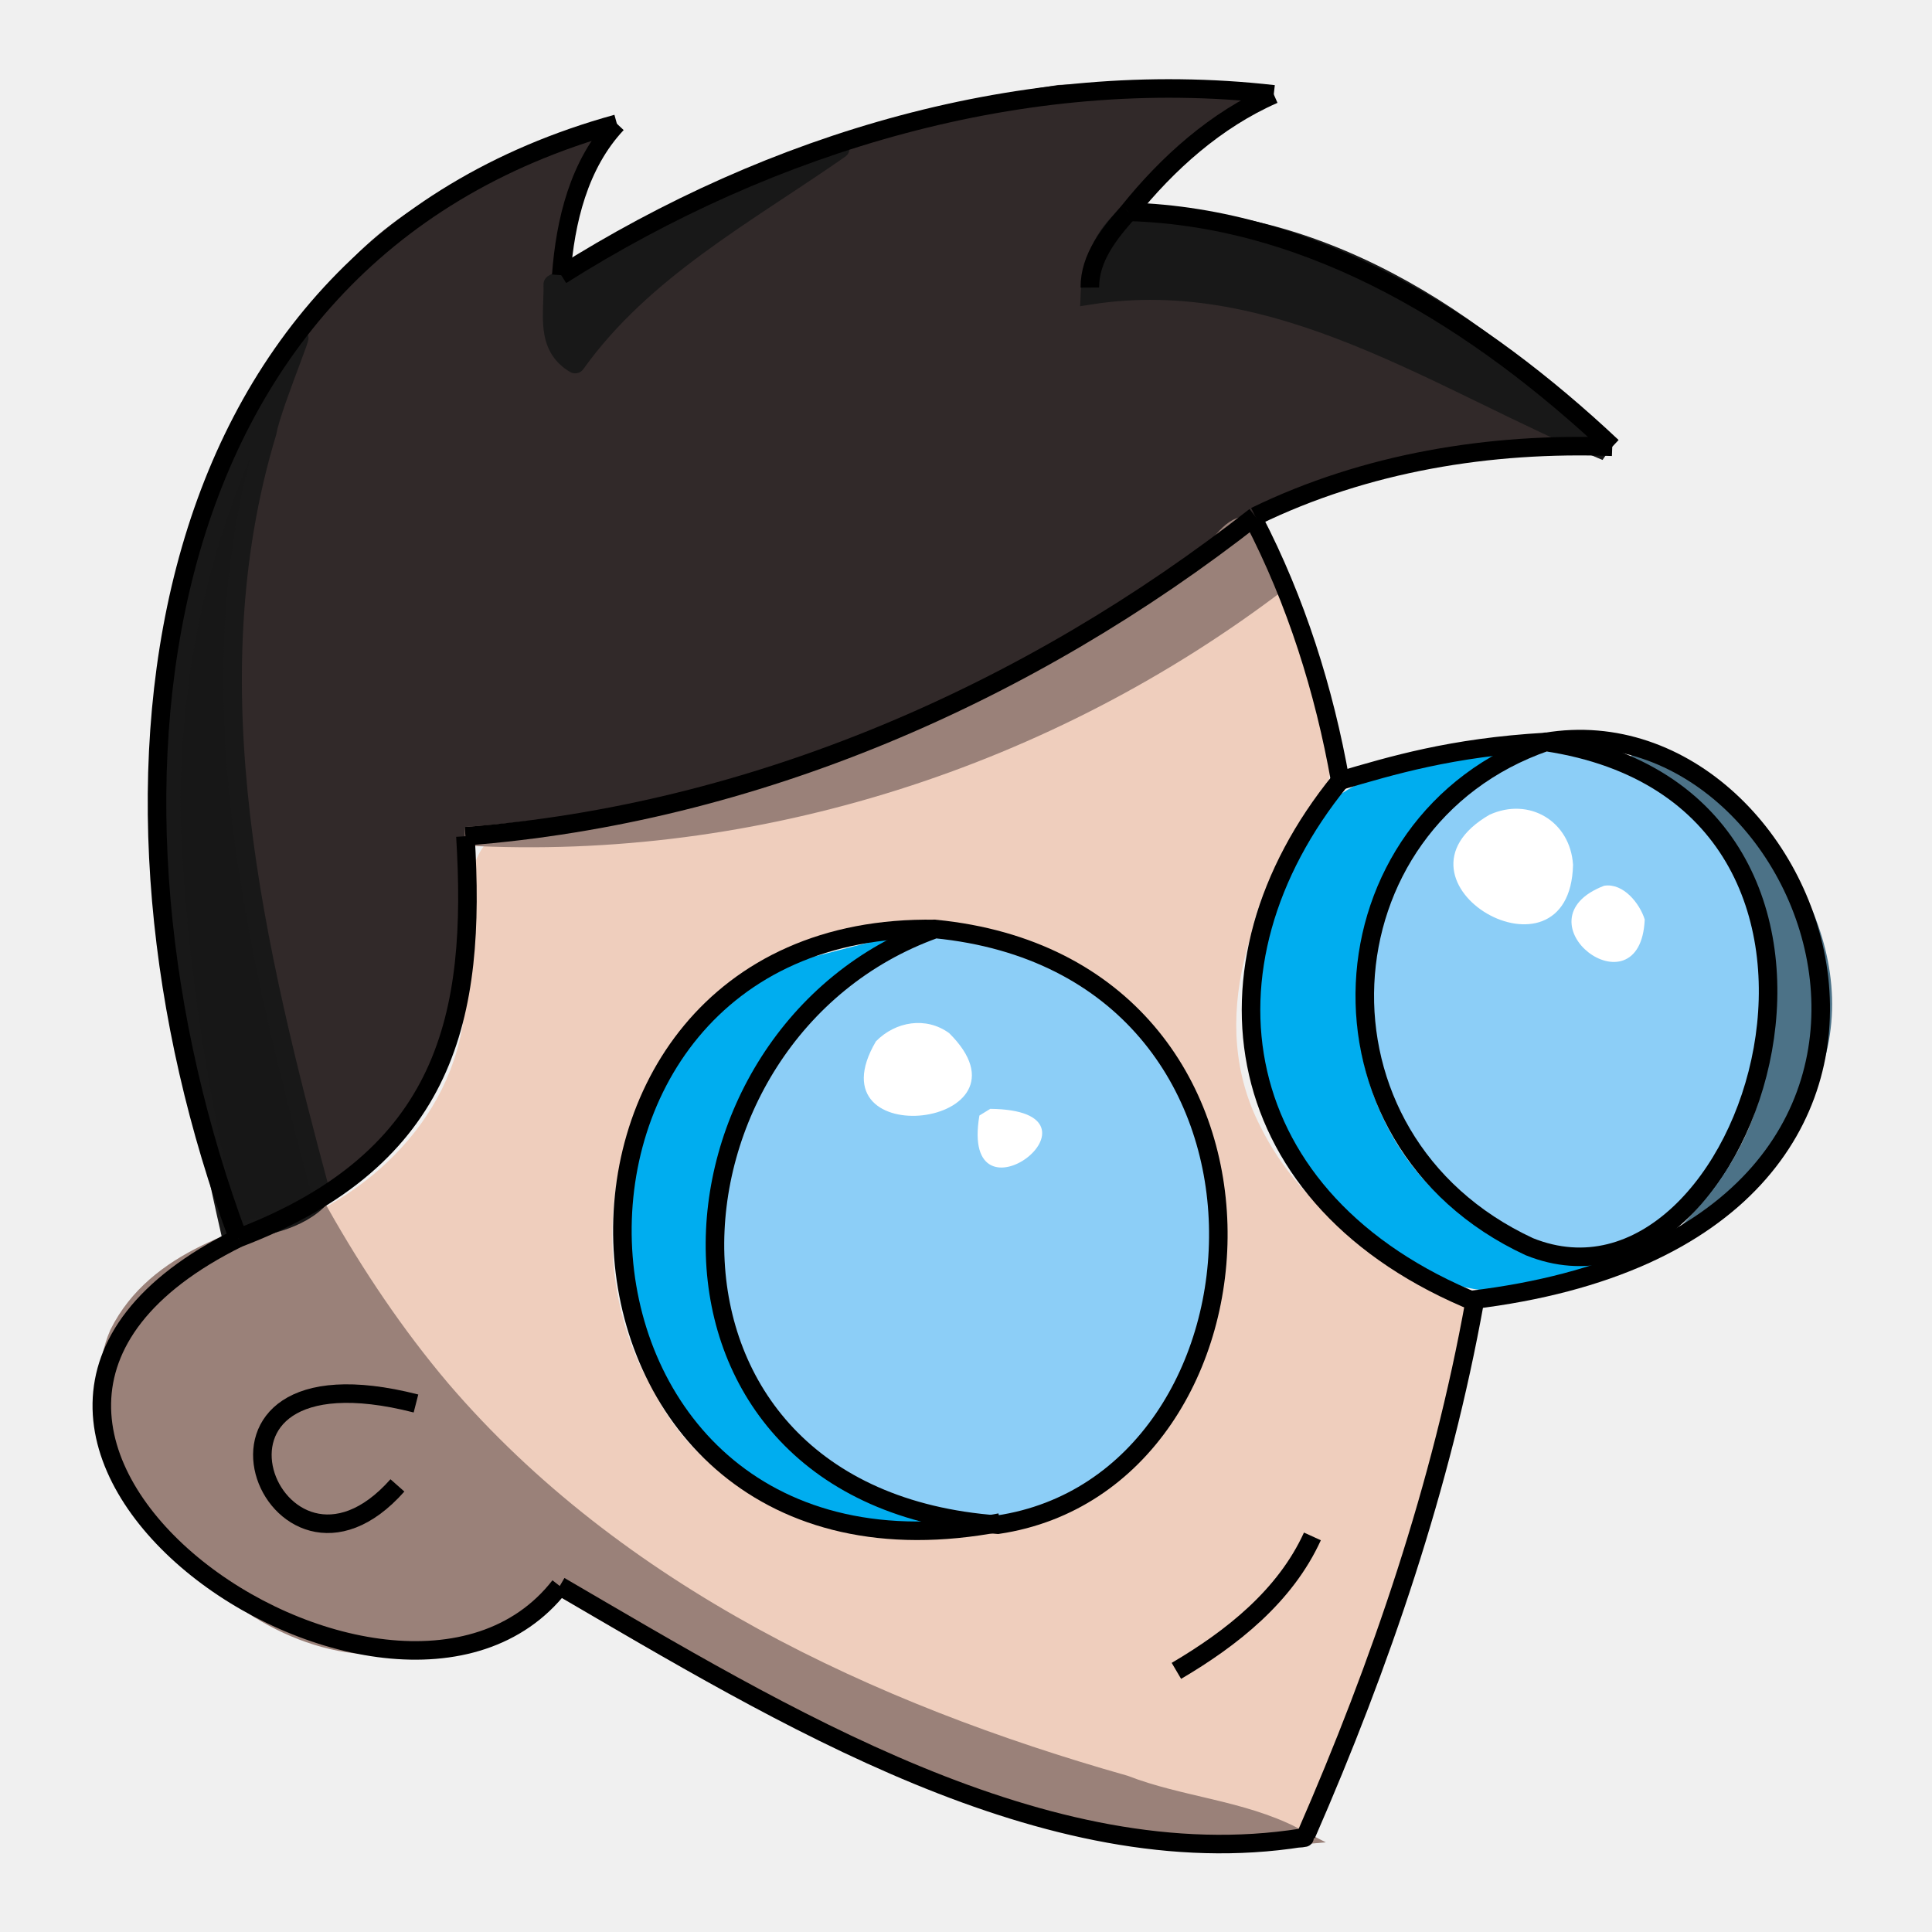
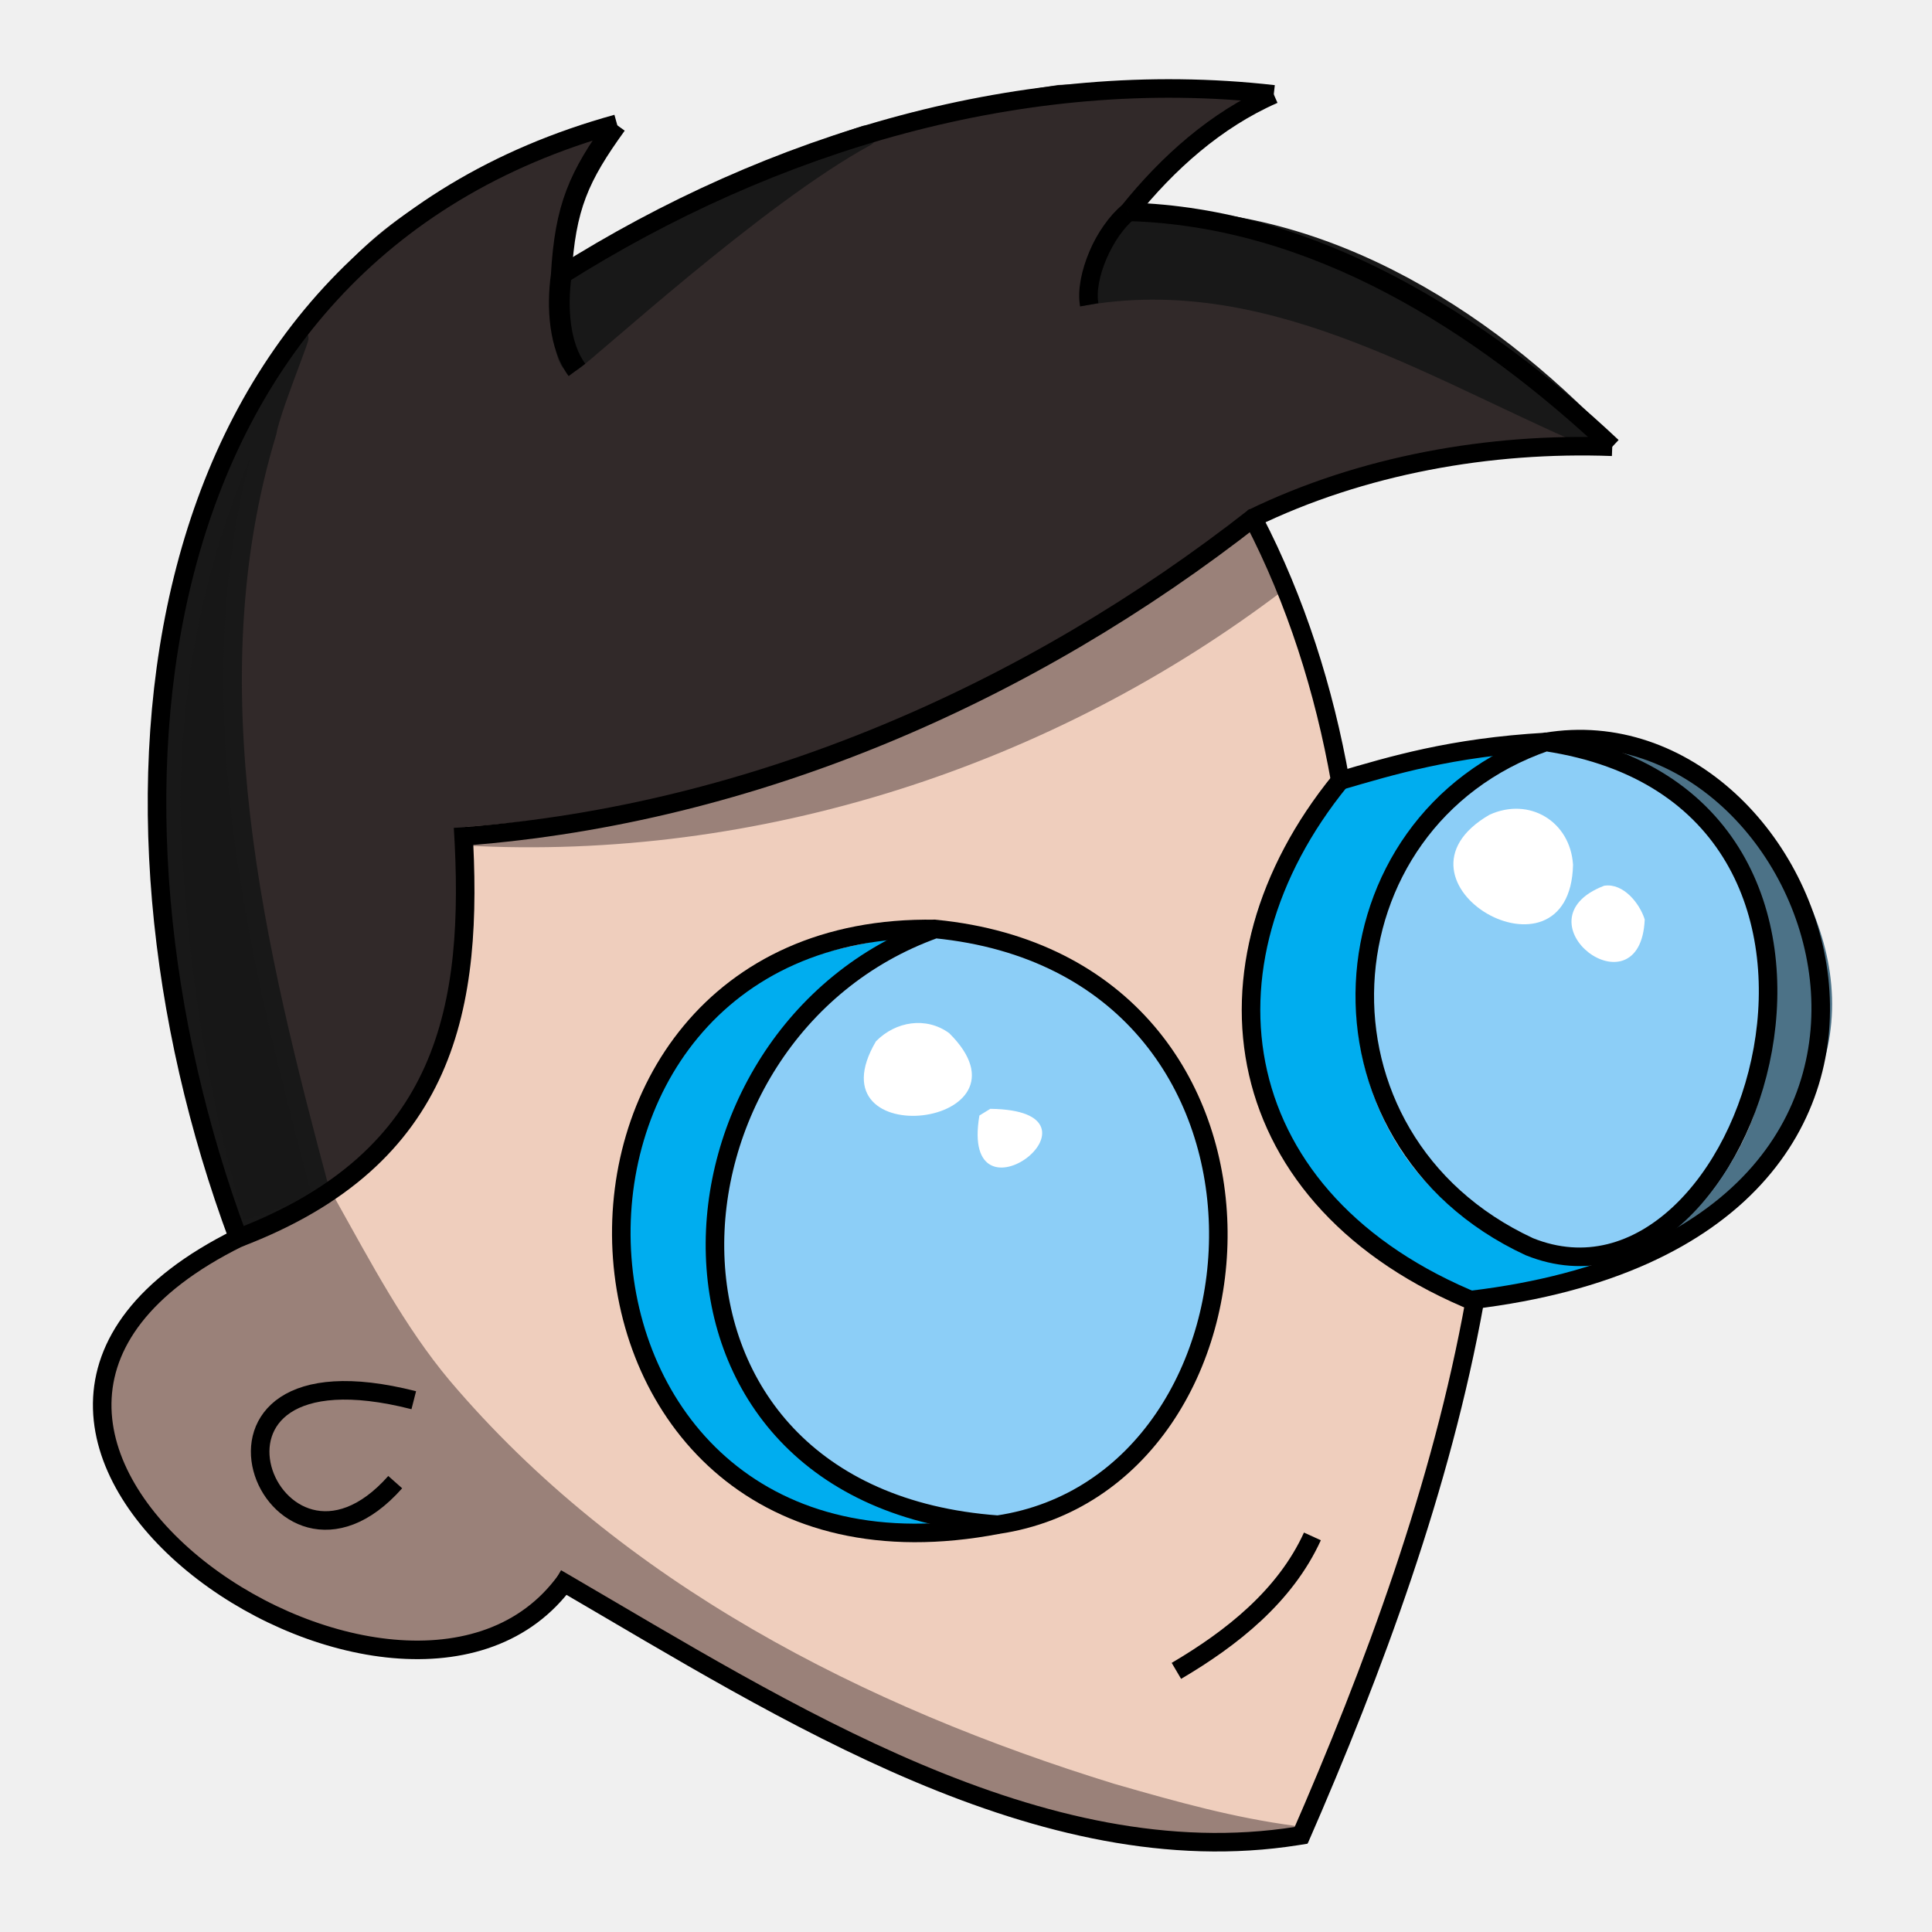
<svg xmlns="http://www.w3.org/2000/svg" height="400" width="400" viewBox="0 0 400 400">
  <path class="shade" style="fill:#312929;fill-opacity:1;fill-rule:nonzero;stroke:none;stroke-width:4" d="M 49.002,255.376 C 44.861,240.56 42.726,221.268 39.965,204.649 33.57,156.112 34.534,101.69 66.274,61.459 77.379,46.164 94.193,36.181 112.354,31.794 c 4.102,-0.683 16.44,-9.196 10.371,-0.208 -4.338,7.1 -13.694,34.169 1.478,20.591 29.165,-16.991 61.454,-29.524 94.865,-34.581 13.572,-0.813 27.012,1.747 40.494,2.901 -8.254,7.941 -19.611,13.36 -25.92,22.72 38.084,2.038 72.17,23.177 99.062,48.939 -6.851,2.376 -27.502,-0.526 -39.336,3.164 -17.324,1.424 -32.609,10.384 -46.287,20.537 -43.357,30.736 -94.299,52.049 -147.464,56.85 -6.662,6.47 -0.112,27.962 -5.257,39.667 -4.241,22.26 -23.144,39.272 -45.038,43.642 z" />
-   <path class="shade" style="fill:#efcebd;fill-opacity:1;fill-rule:nonzero;stroke:none;stroke-width:4" d="M 255.4,380.175 C 205.614,378.392 161.704,352.224 118.81,329.681 106.154,324.138 94.065,344.169 78.532,340.459 52.015,340.036 29.777,316.707 23.296,292.144 17.857,273.22 36.629,260.355 52.521,256.016 c 21.819,-5.972 41.416,-23.432 43.671,-46.914 3.293,-15.199 -6.564,-41.395 18.702,-37.844 37.543,-5.746 74.232,-17.627 106.476,-37.988 13.136,-3.372 30.047,-28.984 40.221,-18.984 5.077,16.633 20.375,36.275 11.3,53.193 -13.754,18.302 -23.236,43.982 -11.913,65.799 8.62,17.493 26.097,28.759 43.383,36.816 -8.005,36.004 -16.646,72.305 -31.806,106.056 -2.563,6.596 -11.838,2.785 -17.154,4.023 z m -1.28,-40 c 6.877,-3.802 19.38,-19.277 16.285,-21.26 -1.349,12.964 -26.345,21.396 -24.7,27.56 3.237,-1.423 5.496,-4.377 8.415,-6.3 z m -24.64,-34.56 c 30.435,-24.387 31.475,-77.289 -0.534,-100.824 -23.774,-21.236 -60.605,-14.538 -83.626,4.185 -19.833,20.233 -24.703,54.383 -10.021,78.955 12.352,25.095 43.767,33.379 69.63,28.776 9.348,-0.58 17.616,-5.015 24.552,-11.092 z m -148.479,4.48 c 2.228,-7.202 -18.741,13.698 -23.48,-0.52 -17.172,-22.978 16.973,-20.699 28.145,-19.675 -13.863,-5.569 -45.87,-4.518 -31.065,17.595 5.738,11.141 17.873,8.605 26.4,2.6 z" />
-   <path class="shade" style="fill:#00adef;fill-opacity:1;fill-rule:nonzero;stroke:none;stroke-width:4" d="m 324.84,264.976 c -16.388,6.383 -32.869,-0.314 -45.374,-11.401 -25.274,-18.872 -29.516,-60.803 -8.118,-83.952 10.426,-11.11 26.431,-12.869 40.693,-15.047 -11.603,9.147 -24.401,19.322 -28.531,34.534 -8.902,26.516 4.305,61.166 33.046,68.383 5.454,1.687 22.903,3.583 8.285,7.483 z" />
-   <path class="shade" style="fill:#00adef;fill-opacity:1;fill-rule:nonzero;stroke:none;stroke-width:4" d="m 175.081,315.856 c -30.471,-5.784 -53.217,-38.295 -46.109,-68.883 1.83,-21.247 13.694,-45.093 37.01,-48.248 6.331,-1.633 12.644,-3.335 19.02,-4.789 -15.841,9.989 -28.456,26.445 -35.14,43.906 -9.858,29.29 7.649,63.279 36.29,74.011 15.11,6.472 -7.868,4.438 -11.071,4.003 z" />
-   <path class="shade" style="fill:#4c7287;fill-opacity:1;fill-rule:nonzero;stroke:none;stroke-width:4" d="m 353.32,247.696 c 20.699,-24.011 16.019,-62.203 -5.44,-84.16 -9.912,-1.65 -16.299,-11.13 -1.6,-7.04 23.744,12.99 41.816,44.03 28.547,70.401 -5.151,12.635 -13.111,25.752 -27.165,29.236 -5.39,2.96 5.524,-7.282 5.658,-8.438 z" />
+   <path class="shade" style="fill:#efcebd;fill-opacity:1;fill-rule:nonzero;stroke:none;stroke-width:4" d="M 255.4,380.175 C 205.614,378.392 161.704,352.224 118.81,329.681 106.154,324.138 94.065,344.169 78.532,340.459 52.015,340.036 29.777,316.707 23.296,292.144 17.857,273.22 36.629,260.355 52.521,256.016 c 21.819,-5.972 36.854,-25.119 43.234,-47.101 3.293,-15.199 -9.618,-40.412 15.648,-36.861 37.543,-5.746 77.723,-18.423 109.967,-38.783 13.136,-3.372 30.047,-28.984 40.221,-18.984 5.077,16.633 21,36.65 11.3,53.193 -13.754,18.302 -18.986,44.107 -10.663,65.799 8.62,17.493 24.847,28.759 42.133,36.816 -8.005,36.004 -16.646,72.305 -31.806,106.056 -2.563,6.596 -11.838,2.785 -17.154,4.023 z m -1.28,-40 c 6.877,-3.802 19.38,-19.277 16.285,-21.26 -1.349,12.964 -26.345,21.396 -24.7,27.56 3.237,-1.423 5.496,-4.377 8.415,-6.3 z m -24.64,-34.56 c 30.435,-24.387 31.475,-77.289 -0.534,-100.824 -23.774,-21.236 -60.605,-14.538 -83.626,4.185 -19.833,20.233 -23.891,54.383 -10.021,78.955 12.352,25.095 43.767,33.379 69.63,28.776 9.348,-0.58 17.616,-5.015 24.552,-11.092 z m -148.479,4.48 c 2.228,-7.202 -18.741,13.698 -23.48,-0.52 -17.172,-22.978 16.973,-20.699 28.145,-19.675 -13.863,-5.569 -45.87,-4.518 -31.065,17.595 5.738,11.141 17.873,8.605 26.4,2.6 z" />
+   <path class="shade" style="fill:#00adef;fill-opacity:1;fill-rule:nonzero;stroke:none;stroke-width:4" d="m 323.161,265.241 c -16.263,6.664 -31.189,-0.579 -43.695,-11.666 -25.274,-18.872 -29.516,-60.803 -8.118,-83.952 7.174,-11.1 26.431,-12.869 40.693,-15.047 -11.603,9.147 -24.401,19.322 -28.531,34.534 -8.902,26.516 4.305,61.166 33.046,68.383 5.454,1.687 21.224,3.849 6.606,7.748 z" />
+   <path class="shade" style="fill:#00adef;fill-opacity:1;fill-rule:nonzero;stroke:none;stroke-width:4.028" d="m 175.752,315.856 c -30.902,-5.784 -53.971,-38.295 -46.762,-68.883 1.856,-21.247 13.887,-45.093 37.534,-48.248 6.509,-2.606 12.823,-3.335 19.289,-4.789 -16.066,9.989 -28.858,26.445 -35.637,43.906 -9.998,29.29 7.758,63.279 36.804,74.011 15.324,6.472 -7.979,4.438 -11.227,4.003 z" />
+   <path class="shade" style="fill:#4c7287;fill-opacity:1;fill-rule:nonzero;stroke:none;stroke-width:4" d="m 353.32,247.696 c 20.699,-24.011 16.019,-62.203 -5.44,-84.16 -9.912,-1.65 -20.365,-10.777 -1.6,-7.04 23.744,12.99 41.816,44.03 28.547,70.401 -5.151,12.635 -13.111,25.752 -27.165,29.236 -5.39,2.96 1.37,-4.719 5.658,-8.438 z" />
  <path class="shade" style="fill:#8ccef7;fill-opacity:1;fill-rule:nonzero;stroke:none;stroke-width:4" d="m 200.041,314.896 c -42.462,-3.829 -67.181,-59.07 -43.125,-93.84 11.643,-18.219 34.765,-34.32 56.769,-23.885 18.831,6.897 33.231,23.571 36.444,43.531 8.216,30.419 -10.23,69.477 -43.047,74.518 l -3.43,6.3e-4 z" />
  <path class="shade" style="fill:#8ccef7;fill-opacity:1;fill-rule:nonzero;stroke:none;stroke-width:4" d="m 324.84,259.536 c -28.124,-4.855 -48.649,-35.299 -41.378,-63.19 4.409,-19.568 20.609,-41.566 42.373,-41.1 26.713,4.897 44.724,32.19 41.018,58.623 -2.059,18.394 -11.459,40.062 -30.61,45.586 -3.777,0.5 -7.618,0.496 -11.403,0.081 z" />
  <path class="shade" style="fill:#ffffff;fill-opacity:1;fill-rule:nonzero;stroke:#ffffff;stroke-width:0.32;stroke-linecap:butt;stroke-linejoin:miter;stroke-miterlimit:4;stroke-dasharray:none;stroke-opacity:1" d="m 202.92,231.056 c -4.053,24.234 28.832,-0.968 2.155,-1.325 z" />
  <path class="shade" style="fill:#ffffff;fill-opacity:1;fill-rule:nonzero;stroke:#ffffff;stroke-width:0.32;stroke-linecap:butt;stroke-linejoin:miter;stroke-miterlimit:4;stroke-dasharray:none;stroke-opacity:1" d="m 181.481,215.696 c -13.623,23.232 34.21,17.448 14.93,-1.675 -4.72,-3.43 -10.936,-2.387 -14.93,1.675 z" />
  <path class="shade" style="fill:#ffffff;fill-opacity:1;fill-rule:nonzero;stroke:#ffffff;stroke-width:0.64;stroke-linecap:butt;stroke-linejoin:round;stroke-miterlimit:4;stroke-dasharray:none;stroke-opacity:1" d="m 332.2,183.697 c -18.085,6.988 7.09,26.071 8,6.72 -1.005,-3.203 -4.283,-7.294 -8,-6.72 z" />
  <path class="shade" style="fill:#ffffff;fill-opacity:1;fill-rule:nonzero;stroke:#ffffff;stroke-width:0.64;stroke-linecap:butt;stroke-linejoin:round;stroke-miterlimit:4;stroke-dasharray:none;stroke-opacity:1" d="m 308.52,168.977 c -23.165,13.481 16.224,36.198 16.84,10.08 -0.554,-8.752 -8.804,-13.746 -16.84,-10.08 z" />
-   <path class="shade" style="fill:#9a8179;fill-opacity:1;fill-rule:nonzero;stroke:#9a8179;stroke-width:3.84;stroke-linecap:butt;stroke-linejoin:miter;stroke-miterlimit:4;stroke-dasharray:none;stroke-opacity:1" d="m 66.282,251.216 c -15.336,4.764 -33.864,9.288 -41.68,24.899 -5.63,12.96 1.358,27.419 8.669,38.213 10.413,13.624 25.842,25.662 43.568,26.324 13.918,-0.016 27.042,-5.744 39.055,-12.288 38.9,22.655 79.197,46.853 124.908,51.608 8.944,0.896 17.975,0.978 26.928,0.157 -10.8,-5.522 -23.503,-6.248 -34.835,-10.639 C 180.115,354.544 127.641,330.071 91.358,287.676 81.815,276.406 73.548,264.059 66.282,251.216 Z" />
-   <path class="shade" style="fill:#171717;fill-opacity:1;fill-rule:nonzero;stroke:#181818;stroke-width:3.84;stroke-linecap:butt;stroke-linejoin:miter;stroke-miterlimit:4;stroke-dasharray:none;stroke-opacity:1" d="M 66.602,247.696 C 52.866,196.54 39.494,141.808 55.34,89.466 56.329,83.465 66.874,59.108 59.141,75.458 40.733,108.14 32.741,146.073 36.302,183.422 c 1.653,24.268 6.008,48.268 11.42,71.954 6.565,-1.562 14.108,-2.326 18.88,-7.68 z" />
-   <path class="shade" style="fill:#181818;fill-opacity:1;fill-rule:nonzero;stroke:#181818;stroke-width:4.16;stroke-linecap:butt;stroke-linejoin:round;stroke-miterlimit:4;stroke-dasharray:none;stroke-opacity:1" d="m 114.601,58.897 c 0.157,5.967 -1.643,12.705 4.48,16.32 13.935,-19.53 35.483,-31.039 54.72,-44.48 -14.405,5.05 -28.909,9.886 -41.747,18.353 -5.818,3.269 -11.635,6.538 -17.453,9.807 z" />
-   <path class="shade" style="fill:#181818;fill-opacity:1;fill-rule:nonzero;stroke:#181818;stroke-width:3.84;stroke-linecap:butt;stroke-linejoin:miter;stroke-miterlimit:4;stroke-dasharray:none;stroke-opacity:1" d="m 225.64,61.137 c 39.095,-6.126 72.624,18.124 106.88,32.32 -25.828,-27.354 -61.07,-50.535 -100.16,-48 -4.422,3.959 -6.501,9.861 -6.72,15.68 z" />
-   <path class="shade" style="fill:#9a8179;fill-opacity:1;fill-rule:nonzero;stroke:#9a8179;stroke-width:3.84;stroke-linecap:butt;stroke-linejoin:miter;stroke-miterlimit:4;stroke-dasharray:none;stroke-opacity:1" d="m 96.361,173.137 c 60.276,3.326 120.766,-16.234 168.639,-52.8 -3.073,-8.867 -5.965,-17.692 -13.995,-5.415 -43.385,35.783 -99.033,54.178 -154.644,58.215 z" />
+   <path class="shade" style="fill:#9a8179;fill-opacity:1;fill-rule:nonzero;stroke:#9a8179;stroke-width:3.82;stroke-linecap:butt;stroke-linejoin:miter;stroke-miterlimit:4;stroke-dasharray:none;stroke-opacity:1" d="m 67.87,249.375 c -15.179,4.764 -32.216,11.09 -39.952,26.7 -6.614,12.96 -5.505,28.242 6.208,37.612 10.307,13.623 25.579,25.662 43.124,26.323 13.776,-0.016 29.369,-5.244 39.757,-12.288 40.132,21.28 77.291,46.852 122.537,51.607 8.853,0.896 19.502,1.416 28.364,0.595 -12.89,-1.724 -24.305,-4.899 -37.785,-8.779 C 178.236,355.141 127.536,329.43 91.622,287.036 82.177,275.767 75.063,262.218 67.87,249.375 Z" />
+   <path class="shade" style="fill:#171717;fill-opacity:1;fill-rule:nonzero;stroke:#181818;stroke-width:3.84;stroke-linecap:butt;stroke-linejoin:miter;stroke-miterlimit:4;stroke-dasharray:none;stroke-opacity:1" d="M 66.602,247.696 C 52.866,196.54 39.494,141.808 55.34,89.466 56.329,83.465 66.874,59.108 59.141,75.458 40.733,108.14 32.741,146.073 36.302,183.422 c 1.653,24.268 6.494,50.301 12.834,71.38 6.565,-1.562 11.146,-3.165 17.466,-7.105 z" />
+   <path class="shade" style="fill:#181818;fill-opacity:1;fill-rule:nonzero;stroke:#181818;stroke-width:4.309;stroke-linecap:butt;stroke-linejoin:round;stroke-miterlimit:4;stroke-dasharray:none;stroke-opacity:1" d="m 116.175,59.061 c 0.169,5.947 0.398,13.665 2.077,15.773 2.984,-1.76 38.227,-34.358 60.961,-46.694 -15.506,5.033 -32.048,12.519 -45.867,20.959 z" />
+   <path class="shade" style="fill:#181818;fill-opacity:1;fill-rule:nonzero;stroke:#181818;stroke-width:3.84;stroke-linecap:butt;stroke-linejoin:miter;stroke-miterlimit:4;stroke-dasharray:none;stroke-opacity:1" d="M 225.64,61.137 C 264.735,55.011 298.447,77.96 332.703,92.156 306.875,64.802 271.45,42.922 232.36,45.457 c -4.422,3.959 -6.501,9.861 -6.72,15.68 z" />
+   <path class="shade" style="fill:#9a8179;fill-opacity:1;fill-rule:nonzero;stroke:#9a8179;stroke-width:3.84;stroke-linecap:butt;stroke-linejoin:miter;stroke-miterlimit:4;stroke-dasharray:none;stroke-opacity:1" d="m 96.361,173.137 c 60.276,3.326 120.766,-16.234 168.639,-52.8 -3.073,-8.867 -5.59,-17.254 -13.62,-4.978 -43.385,35.783 -99.408,53.74 -155.019,57.778 z" />
  <path class="line" style="fill:none;stroke:#000000;stroke-width:3.84;" d="m 193.64,192.337 c 79.205,7.781 72.678,114.438 12.954,123.335 C 127.839,309.956 133.572,213.791 193.64,192.337 Z" />
-   <path class="line" style="fill:none;stroke:#000000;stroke-width:3.84;" d="M 207.081,315.221 C 108.965,334.087 101.645,190.696 193.641,192.336" />
+   <path class="line" style="fill:none;stroke:#000000;stroke-width:3.84" d="M 206.594,315.672 C 108.478,334.538 101.644,190.697 193.64,192.337" />
  <path class="line" style="fill:none;stroke:#000000;stroke-width:3.84;" d="m 320.04,153.616 c 78.177,11.741 42.791,123.123 -3.405,104.5 C 268.571,235.801 272.855,169.954 320.04,153.616 Z" />
  <path class="line" style="fill:none;stroke:#000000;stroke-width:3.84;" d="m 304.68,269.136 c 113.716,-13.629 73.002,-125.215 15.36,-115.52 -19.643,1.134 -31.958,4.912 -42.56,8" />
  <path class="line" style="fill:none;stroke:#000000;stroke-width:3.84;" d="M 305.96,269.776 C 253.851,248.762 246.284,199.935 277.48,161.616" />
-   <path class="line" style="fill:none;stroke:#000000;stroke-width:3.84;" d="m 305.32,269.456 c -6.851,38.102 -19.408,74.985 -34.88,110.4" />
-   <path class="line" style="fill:none;stroke:#000000;stroke-width:3.84;" d="M 115.894,328.363 C 161.493,354.939 216.575,388.876 269.48,380.496 c 2.134,-0.176 -2.114,0.339 0,0" />
-   <path class="line" style="fill:none;stroke:#000000;stroke-width:3.84;" d="m 49.32,256.336 c -80.116,39.682 32.145,116.242 66.574,72.027" />
-   <path class="line" style="fill:none;stroke:#000000;stroke-width:3.84;" d="M 49.32,256.336 C 15.949,166.752 27.448,53.316 127.72,25.618" />
-   <path class="line" style="fill:none;stroke:#000000;stroke-width:3.84;" d="m 127.721,25.618 c -7.883,8.404 -10.69,20.185 -11.52,31.36" />
+   <path class="line" style="fill:none;stroke:#000000;stroke-width:3.84" d="m 305.32,269.456 c -6.851,38.102 -20.822,75.957 -36.294,111.372" />
+   <path class="line" style="fill:none;stroke:#000000;stroke-width:3.84;stroke-linecap:butt" d="M 49.32,256.336 C 15.949,166.752 27.448,53.316 127.72,25.618" />
+   <path class="line" style="fill:none;stroke:#000000;stroke-width:4.291" d="M 127.6,25.799 C 119.875,36.51 117.014,42.735 116.201,56.978 c -0.927,6.645 -0.41,14.675 3.252,19.609" />
  <path class="line" style="fill:none;stroke:#000000;stroke-width:3.84;" d="M 116.201,56.978 C 159.654,29.526 212.049,13.654 263.719,19.537" />
  <path class="line" style="fill:none;stroke:#000000;stroke-width:3.84;" d="m 263.719,19.537 c -11.974,5.249 -21.963,14.21 -30.08,24.32" />
-   <path class="line" style="fill:none;stroke:#000000;stroke-width:3.84;" d="m 233.64,43.858 c -3.905,4.389 -8.038,9.475 -8,15.68" />
+   <path class="line" style="fill:none;stroke:#000000;stroke-width:3.84" d="m 233.64,43.858 c -4.967,4.014 -9.163,13.475 -8.125,19.242" />
  <path class="line" style="fill:none;stroke:#000000;stroke-width:3.84;" d="m 233.639,43.857 c 38.571,1.082 72.867,22.973 100.16,48.64" />
-   <path class="line" style="fill:none;stroke:#000000;stroke-width:3.84;" d="m 333.799,92.497 c -25.286,-0.937 -51.058,3.256 -73.92,14.4" />
+   <path class="line" style="fill:none;stroke:#000000;stroke-width:3.84" d="m 333.799,92.497 c -25.286,-0.937 -51.809,3.742 -74.671,14.886" />
  <path class="line" style="fill:none;stroke:#000000;stroke-width:3.84;" d="m 96.361,173.137 c 59.657,-4.585 116.705,-29.499 163.52,-66.24" />
-   <path class="line" style="fill:none;stroke:#000000;stroke-width:3.84;" d="m 49.32,256.336 c 43.445,-16.545 49.333,-46.13 47.04,-83.2" />
+   <path class="line" style="fill:none;stroke:#000000;stroke-width:3.84;stroke-linecap:butt" d="M 49.32,256.336 C 92.765,239.791 98.167,208.35 95.874,171.28" />
  <path class="line" style="fill:none;stroke:#000000;stroke-width:3.84;" d="m 277.48,161.616 c -3.312,-18.705 -9.16,-37.223 -17.92,-54.079" />
-   <path class="line" style="fill:none;stroke:#000000;stroke-width:3.84;" d="m 86.122,290.576 c -53.064,-13.547 -29.237,45.624 -3.84,16.96" />
  <path class="line" style="fill:none;stroke:#000000;stroke-width:3.84;" d="m 243.561,345.936 c 11.446,-6.736 22.517,-15.472 28.159,-27.84" />
+   <path class="line" style="fill:none;stroke:#000000;stroke-width:3.84;stroke-linecap:square;stroke-miterlimit:4;stroke-dasharray:none" d="m 49.32,256.336 c -80.116,39.682 32.645,116.117 67.074,71.902" />
+   <path class="line" style="fill:none;stroke:#000000;stroke-width:3.84;stroke-linecap:square" d="m 116.854,327.723 c 45.599,26.576 98.78,60.777 151.686,52.398" />
+   <path class="line" style="fill:none;stroke:#000000;stroke-width:3.84" d="m 85.666,289.9 c -53.064,-13.547 -29.237,45.624 -3.84,16.96" />
</svg>
